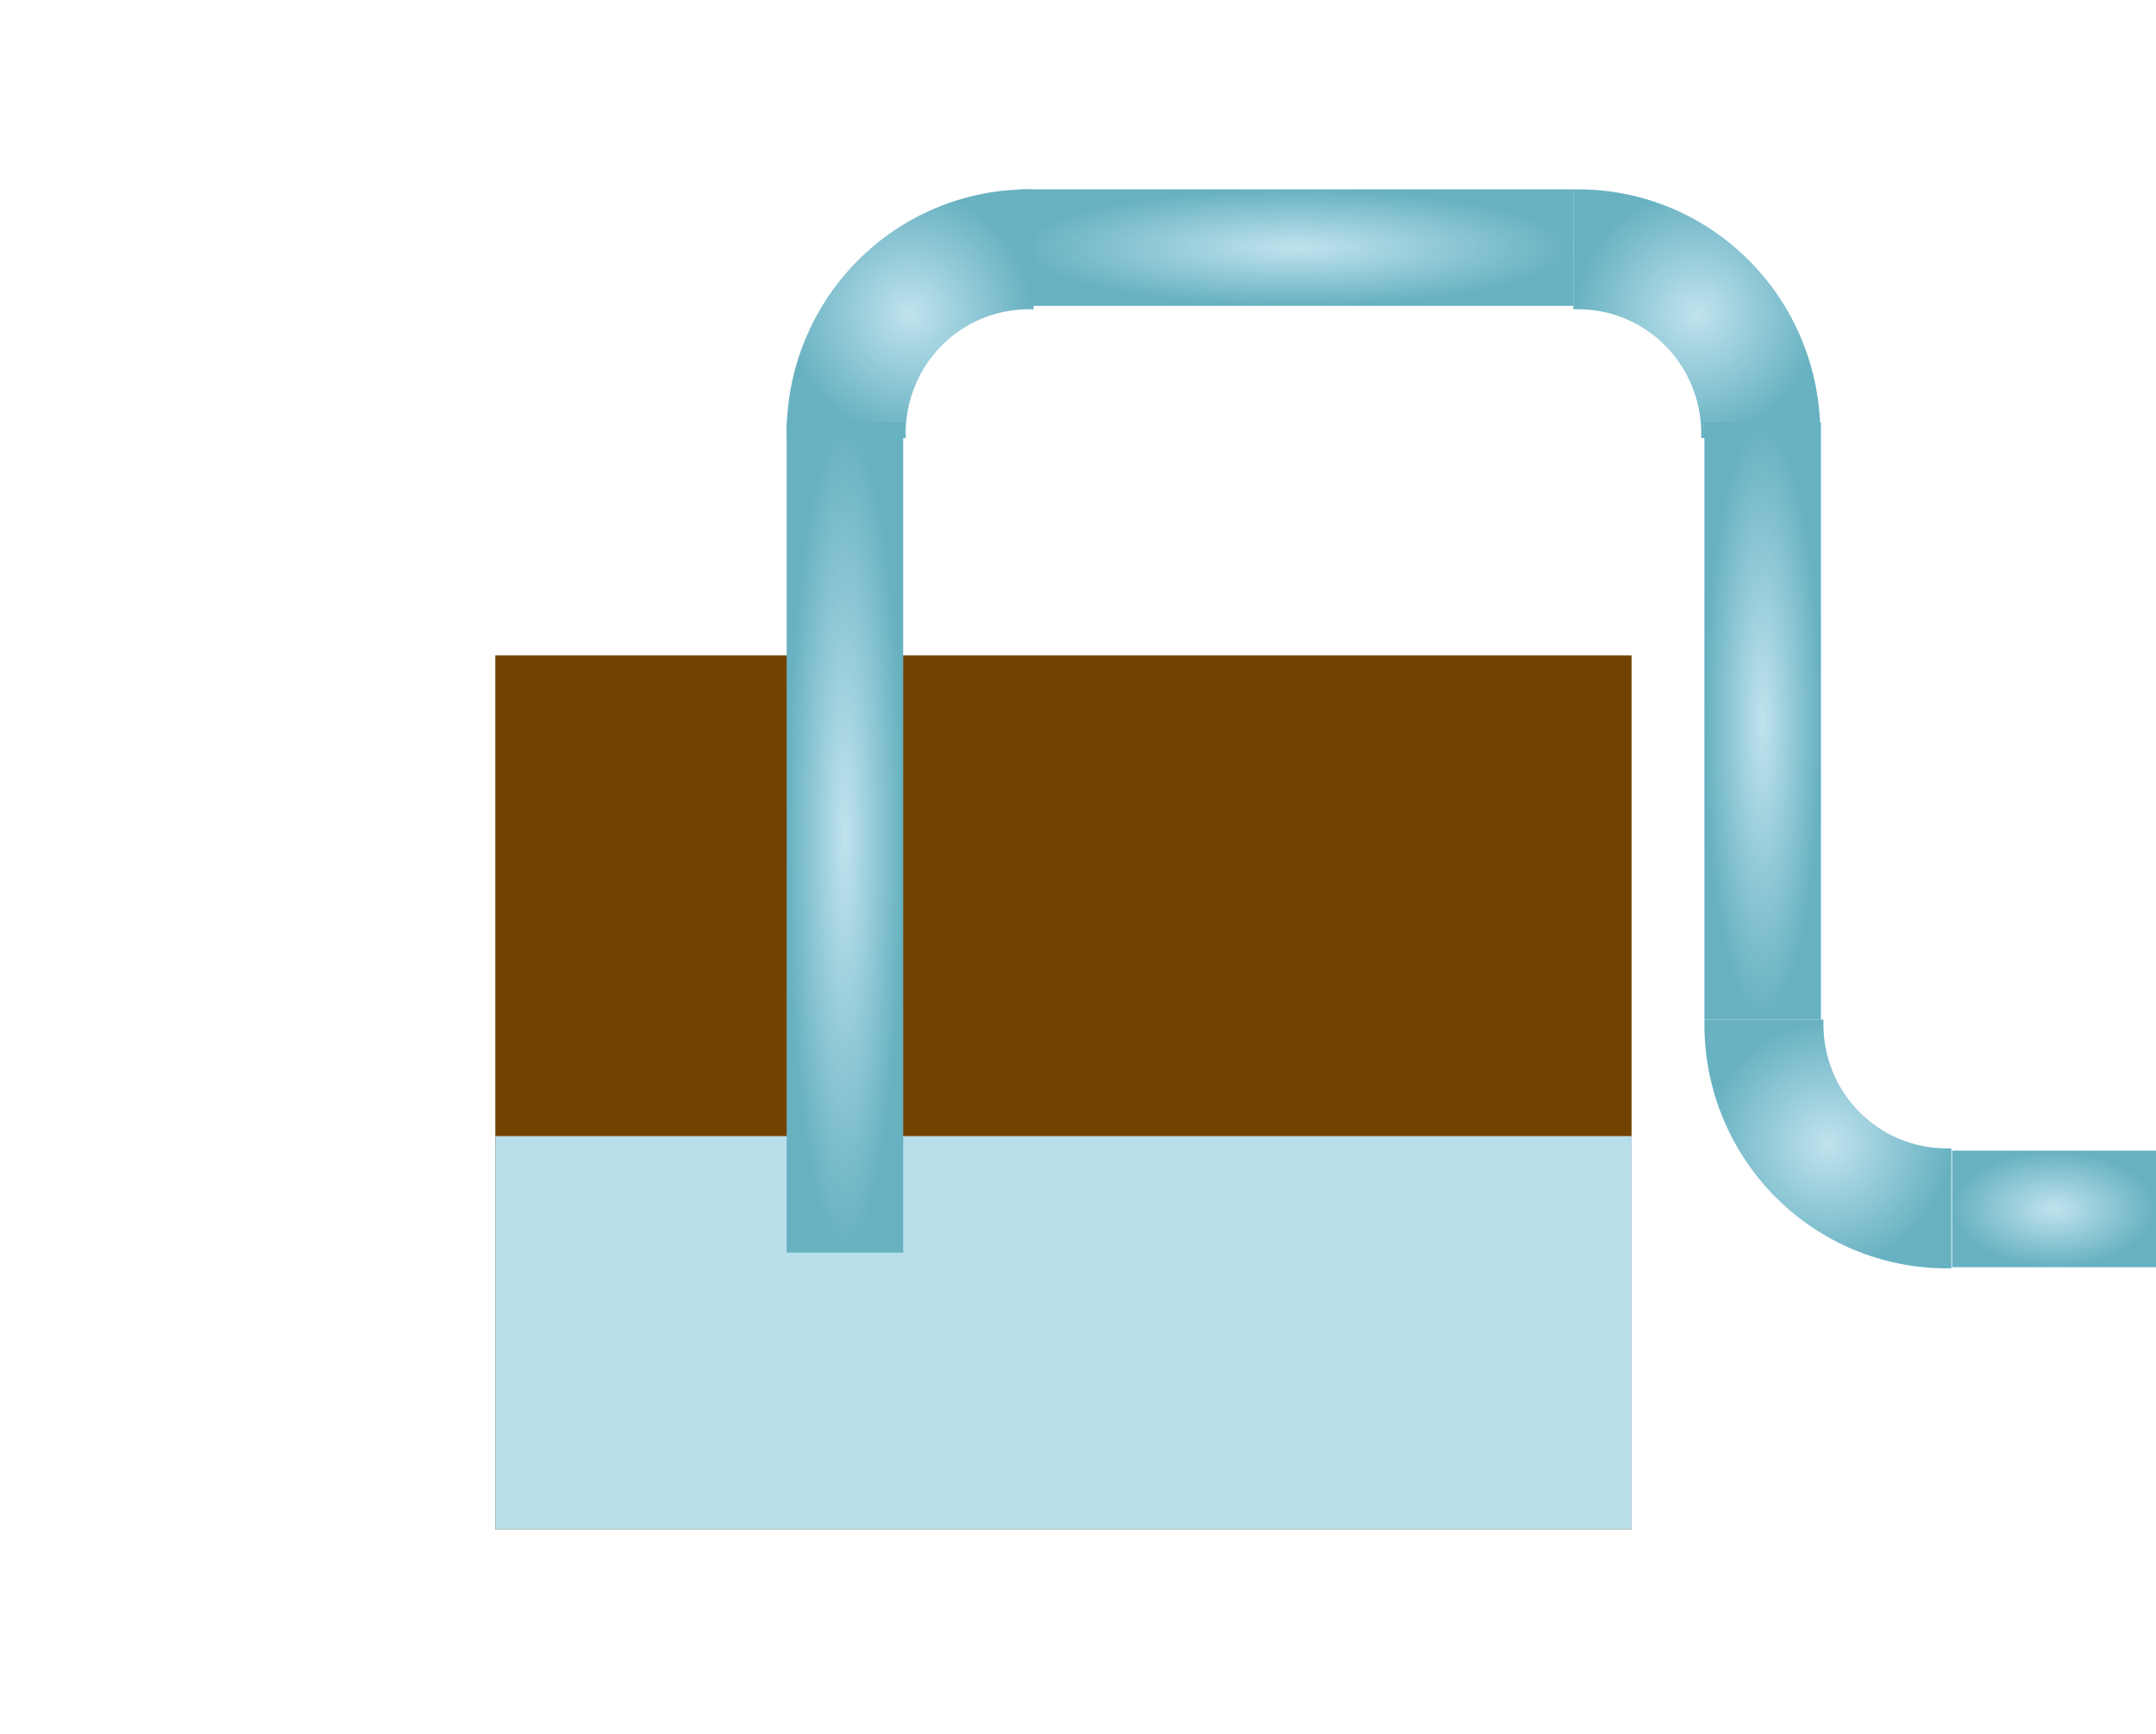
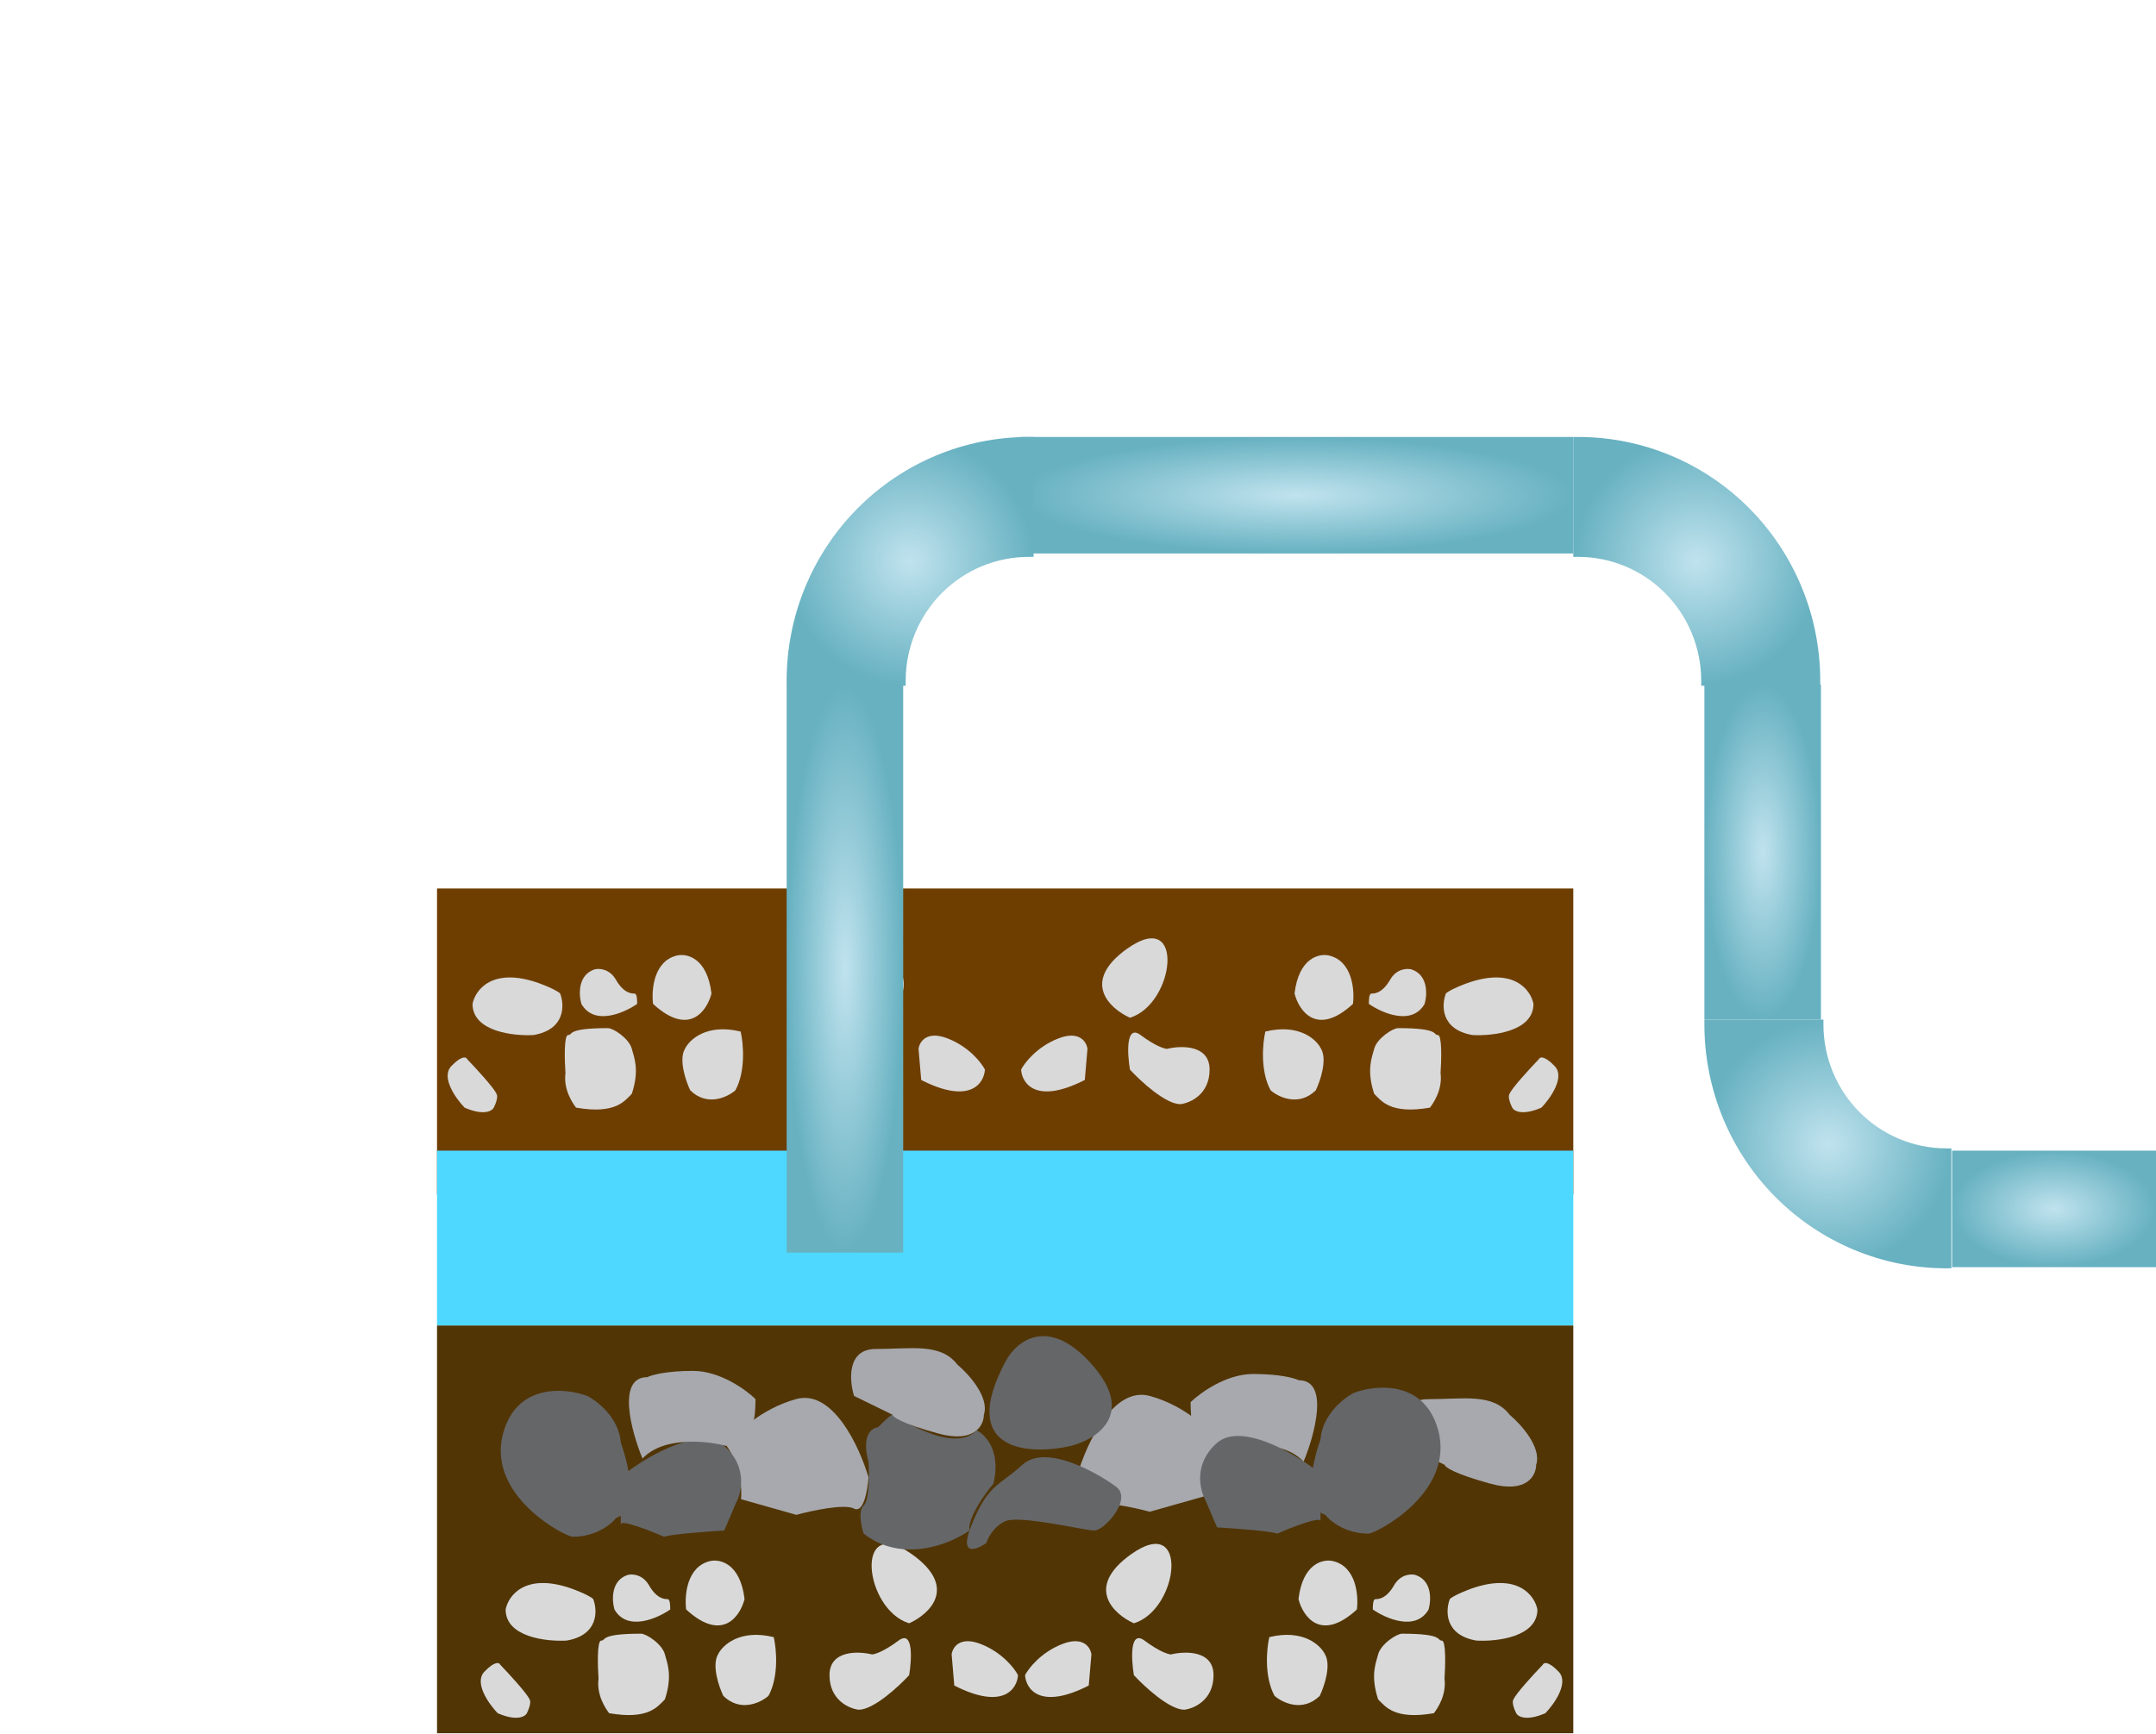
<svg xmlns="http://www.w3.org/2000/svg" width="148" height="119" viewBox="0 0 148 119" fill="none">
-   <rect x="34" y="45" width="78" height="60" fill="#724201" />
-   <path d="M108 13L108 21L70 21L70 13L108 13Z" fill="url(#paint0_radial_5565_795)" />
-   <path d="M148 79L148 87L134 87L134 79L148 79Z" fill="url(#paint1_radial_5565_795)" />
-   <path fill-rule="evenodd" clip-rule="evenodd" d="M70.952 13.002L70.952 21.233L70.582 21.233C68.354 21.242 66.22 22.138 64.645 23.725C63.069 25.312 62.18 27.462 62.171 29.706L62.171 30.078L54 30.078L54 29.704C54.009 25.277 55.759 21.034 58.867 17.903C61.975 14.773 66.187 13.01 70.582 13.001L70.952 13.002Z" fill="url(#paint2_radial_5565_795)" />
-   <path fill-rule="evenodd" clip-rule="evenodd" d="M108 13.002L108 21.233L108.37 21.233C110.598 21.242 112.732 22.138 114.307 23.725C115.883 25.312 116.772 27.462 116.781 29.706L116.781 30.078L124.952 30.078L124.952 29.704C124.942 25.277 123.192 21.034 120.085 17.903C116.977 14.773 112.765 13.01 108.37 13.001L108 13.002Z" fill="url(#paint3_radial_5565_795)" />
-   <path fill-rule="evenodd" clip-rule="evenodd" d="M133.952 87.076L133.952 78.845L133.582 78.845C131.354 78.836 129.22 77.94 127.645 76.353C126.069 74.766 125.18 72.617 125.171 70.372L125.171 70L117 70L117 70.374C117.009 74.801 118.759 79.044 121.867 82.175C124.975 85.305 129.187 87.068 133.582 87.078L133.952 87.076Z" fill="url(#paint4_radial_5565_795)" />
-   <rect x="34" y="78" width="78" height="27" fill="#B8DEEA" />
-   <path d="M54 86L62 86L62 29L54 29L54 86Z" fill="url(#paint5_radial_5565_795)" />
-   <path d="M117 70L125 70L125 29L117 29L117 70Z" fill="url(#paint6_radial_5565_795)" />
+   <path d="M30 61H108V82H30V61Z" fill="#6E3E00" />
+   <rect x="30" y="91" width="78" height="28" fill="#513505" />
+   <path d="M33.896 76.046C34.017 75.809 34.224 75.287 34.078 75.097C33.932 74.717 32.681 73.356 32.073 72.724C32.012 72.565 31.709 72.439 30.98 73.198C30.251 73.958 31.283 75.413 31.891 76.046C33.203 76.616 33.774 76.284 33.896 76.046Z" fill="#D9D9D9" />
+   <path d="M36.994 67.501C33.786 66.362 32.62 67.976 32.438 68.925C32.438 70.824 35.232 71.141 36.629 71.062C38.816 70.682 38.755 69.005 38.452 68.214C38.391 68.135 38.014 67.881 36.994 67.501Z" fill="#D9D9D9" />
+   <path d="M38.998 71.062C38.707 71.062 38.755 72.803 38.816 73.673C38.67 74.812 39.302 75.73 39.545 76.047C42.279 76.521 42.886 75.572 43.372 75.097C43.919 73.436 43.518 72.582 43.372 72.012C43.19 71.3 42.096 70.588 41.732 70.588C38.816 70.588 39.363 71.062 38.998 71.062Z" fill="#D9D9D9" />
+   <path d="M39.91 68.926C40.784 70.445 42.825 69.559 43.737 68.926C43.737 68.689 43.737 68.215 43.554 68.215C43.372 68.215 42.825 68.214 42.279 67.265C41.841 66.505 41.125 66.474 40.821 66.553C39.654 66.933 39.727 68.293 39.91 68.926Z" fill="#D9D9D9" />
+   <path d="M46.47 65.603C44.867 65.983 44.709 67.977 44.83 68.926C47.309 71.204 48.536 69.4 48.84 68.214C48.548 65.746 47.139 65.445 46.47 65.603Z" fill="#D9D9D9" />
+   <path d="M47.017 72.011C46.58 72.77 47.078 74.226 47.382 74.859C48.548 75.998 49.933 75.333 50.48 74.859C51.209 73.529 51.026 71.615 50.844 70.824C48.511 70.254 47.321 71.378 47.017 72.011Z" fill="#D9D9D9" />
+   <path d="M54.671 73.435C54.671 75.144 56.008 75.73 56.676 75.809C57.697 75.809 59.41 74.226 60.139 73.435C60.321 72.328 60.43 70.302 59.41 71.062C58.389 71.821 57.769 72.011 57.587 72.011C56.615 71.773 54.671 71.726 54.671 73.435Z" fill="#D9D9D9" />
+   <path d="M60.139 69.875C61.536 69.242 63.528 67.407 60.321 65.128C56.312 62.28 57.041 68.926 60.139 69.875Z" fill="#D9D9D9" />
+   <path d="M63.054 72.011L63.237 74.147C66.59 75.857 67.55 74.385 67.611 73.435C67.368 72.96 66.517 71.868 65.059 71.299C63.601 70.73 63.115 71.536 63.054 72.011Z" fill="#D9D9D9" />
+   <path d="M36.167 117.622C36.288 117.385 36.495 116.863 36.349 116.673C36.203 116.293 34.952 114.933 34.344 114.3C34.283 114.141 33.98 114.015 33.251 114.774C32.522 115.534 33.554 116.99 34.162 117.622C35.474 118.192 36.045 117.86 36.167 117.622Z" fill="#D9D9D9" />
+   <path d="M39.265 109.077C36.057 107.938 34.891 109.552 34.709 110.501C34.709 112.4 37.503 112.717 38.9 112.638C41.087 112.258 41.026 110.581 40.723 109.79C40.662 109.711 40.285 109.457 39.265 109.077Z" fill="#D9D9D9" />
+   <path d="M41.269 112.639C40.978 112.639 41.026 114.379 41.087 115.249C40.941 116.389 41.573 117.306 41.816 117.623C44.55 118.097 45.157 117.148 45.643 116.673C46.19 115.012 45.789 114.158 45.643 113.588C45.461 112.876 44.368 112.164 44.003 112.164C41.087 112.164 41.634 112.639 41.269 112.639Z" fill="#D9D9D9" />
+   <path d="M42.181 110.503C43.055 112.022 45.096 111.135 46.008 110.503C46.008 110.265 46.008 109.791 45.825 109.791C45.643 109.791 45.096 109.791 44.55 108.841C44.112 108.082 43.396 108.05 43.092 108.129C41.925 108.509 41.998 109.87 42.181 110.503Z" fill="#D9D9D9" />
+   <path d="M48.741 107.179C47.138 107.559 46.98 109.553 47.101 110.502C49.58 112.78 50.807 110.977 51.111 109.79C50.819 107.322 49.41 107.021 48.741 107.179Z" fill="#D9D9D9" />
+   <path d="M49.288 113.587C48.851 114.346 49.349 115.802 49.653 116.435C50.819 117.574 52.204 116.91 52.751 116.435C53.48 115.106 53.297 113.191 53.115 112.4C50.782 111.831 49.592 112.954 49.288 113.587Z" fill="#D9D9D9" />
+   <path d="M56.942 115.011C56.942 116.72 58.279 117.306 58.947 117.385C59.968 117.385 61.681 115.802 62.41 115.011C62.592 113.904 62.701 111.878 61.681 112.638C60.66 113.397 60.041 113.587 59.858 113.587C58.886 113.35 56.942 113.302 56.942 115.011Z" fill="#D9D9D9" />
+   <path d="M62.41 111.451C63.807 110.818 65.799 108.983 62.592 106.704C58.583 103.856 59.312 110.502 62.41 111.451Z" fill="#D9D9D9" />
+   <path d="M65.326 113.587L65.508 115.724C68.861 117.433 69.821 115.961 69.882 115.011C69.639 114.537 68.788 113.445 67.33 112.875C65.872 112.306 65.386 113.113 65.326 113.587Z" fill="#D9D9D9" />
+   <path d="M103.808 76.046C103.687 75.809 103.48 75.287 103.626 75.097C103.772 74.717 105.023 73.356 105.631 72.724C105.692 72.565 105.995 72.439 106.724 73.198C107.453 73.958 106.421 75.413 105.813 76.046C104.501 76.616 103.93 76.284 103.808 76.046Z" fill="#D9D9D9" />
+   <path d="M100.71 67.501C103.918 66.362 105.084 67.976 105.266 68.925C105.266 70.824 102.472 71.141 101.075 71.062C98.888 70.682 98.949 69.005 99.252 68.214C99.313 68.135 99.69 67.881 100.71 67.501Z" fill="#D9D9D9" />
+   <path d="M98.706 71.062C98.997 71.062 98.949 72.803 98.888 73.673C99.034 74.812 98.402 75.73 98.159 76.047C95.425 76.521 94.818 75.572 94.332 75.097C93.785 73.436 94.186 72.582 94.332 72.012C94.514 71.3 95.608 70.588 95.972 70.588C98.888 70.588 98.341 71.062 98.706 71.062Z" fill="#D9D9D9" />
+   <path d="M97.794 68.926C96.92 70.445 94.879 69.559 93.967 68.926C93.967 68.689 93.967 68.215 94.15 68.215C94.332 68.215 94.879 68.214 95.425 67.265C95.863 66.505 96.579 66.474 96.883 66.553C98.05 66.933 97.977 68.293 97.794 68.926Z" fill="#D9D9D9" />
+   <path d="M91.234 65.603C92.837 65.983 92.995 67.977 92.874 68.926C90.395 71.204 89.168 69.4 88.865 68.214C89.156 65.746 90.565 65.445 91.234 65.603Z" fill="#D9D9D9" />
+   <path d="M90.687 72.011C91.124 72.77 90.626 74.226 90.322 74.859C89.156 75.998 87.771 75.333 87.224 74.859C86.495 73.529 86.678 71.615 86.86 70.824C89.192 70.254 90.383 71.378 90.687 72.011Z" fill="#D9D9D9" />
+   <path d="M83.033 73.435C83.033 75.144 81.696 75.73 81.028 75.809C80.007 75.809 78.294 74.226 77.565 73.435C77.383 72.328 77.274 70.302 78.294 71.062C79.315 71.821 79.935 72.011 80.117 72.011C81.089 71.773 83.033 71.726 83.033 73.435Z" fill="#D9D9D9" />
+   <path d="M77.565 69.875C76.168 69.242 74.176 67.407 77.383 65.128C81.392 62.28 80.663 68.926 77.565 69.875Z" fill="#D9D9D9" />
+   <path d="M74.65 72.011L74.467 74.147C71.114 75.857 70.154 74.385 70.094 73.435C70.336 72.96 71.187 71.868 72.645 71.299C74.103 70.73 74.589 71.536 74.65 72.011Z" fill="#D9D9D9" />
+   <path d="M104.079 117.622C103.958 117.385 103.751 116.863 103.897 116.673C104.043 116.293 105.294 114.933 105.902 114.3C105.963 114.141 106.266 114.015 106.995 114.774C107.724 115.534 106.692 116.99 106.084 117.622C104.772 118.192 104.201 117.86 104.079 117.622Z" fill="#D9D9D9" />
+   <path d="M100.981 109.077C104.189 107.938 105.355 109.552 105.537 110.501C105.537 112.4 102.743 112.717 101.346 112.638C99.159 112.258 99.22 110.581 99.523 109.79C99.584 109.711 99.961 109.457 100.981 109.077Z" fill="#D9D9D9" />
+   <path d="M98.977 112.639C99.268 112.639 99.22 114.379 99.159 115.249C99.305 116.389 98.673 117.306 98.43 117.623C95.696 118.097 95.089 117.148 94.603 116.673C94.056 115.012 94.457 114.158 94.603 113.588C94.785 112.876 95.879 112.164 96.243 112.164C99.159 112.164 98.612 112.639 98.977 112.639Z" fill="#D9D9D9" />
+   <path d="M98.066 110.503C97.191 112.022 95.15 111.135 94.238 110.503C94.238 110.265 94.238 109.791 94.421 109.791C94.603 109.791 95.15 109.791 95.696 108.841C96.134 108.082 96.85 108.05 97.154 108.129C98.321 108.509 98.248 109.87 98.066 110.503Z" fill="#D9D9D9" />
+   <path d="M91.505 107.179C93.108 107.559 93.266 109.553 93.145 110.502C90.666 112.78 89.439 110.977 89.135 109.79C89.427 107.322 90.836 107.021 91.505 107.179Z" fill="#D9D9D9" />
+   <path d="M90.958 113.587C91.395 114.346 90.897 115.802 90.594 116.435C89.427 117.574 88.042 116.91 87.495 116.435C86.766 115.106 86.949 113.191 87.131 112.4C89.463 111.831 90.654 112.954 90.958 113.587Z" fill="#D9D9D9" />
+   <path d="M83.304 115.011C83.304 116.72 81.967 117.306 81.299 117.385C80.278 117.385 78.565 115.802 77.836 115.011C77.654 113.904 77.545 111.878 78.565 112.638C79.586 113.397 80.206 113.587 80.388 113.587C81.36 113.35 83.304 113.302 83.304 115.011Z" fill="#D9D9D9" />
+   <path d="M77.836 111.451C76.439 110.818 74.447 108.983 77.654 106.704C81.663 103.856 80.935 110.502 77.836 111.451Z" fill="#D9D9D9" />
+   <path d="M74.921 113.587L74.738 115.724C71.385 117.433 70.425 115.961 70.365 115.011C70.608 114.537 71.458 113.445 72.916 112.875C74.374 112.306 74.86 113.113 74.921 113.587Z" fill="#D9D9D9" />
+   <rect x="30" y="79" width="78" height="12" fill="#4ED8FF" />
+   <path d="M74.964 103.362C75.624 103.018 77.88 103.506 78.925 103.792L82.72 102.718C82.588 100.999 83.326 99.566 83.71 99.064C83.16 98.276 81.433 96.528 78.925 95.841C76.417 95.153 74.579 99.136 73.974 101.213C74.029 102.073 74.304 103.706 74.964 103.362Z" fill="#A8A9AE" />
+   <path d="M83.71 99.492L81.895 97.773C81.763 97.647 81.73 96.718 81.73 96.268C82.39 95.624 84.173 94.334 86.021 94.334C87.869 94.334 88.881 94.621 89.156 94.764C91.269 94.764 90.256 98.489 89.486 100.352C88.034 98.804 85.031 99.134 83.71 99.492Z" fill="#A8A9AE" />
+   <path d="M66.548 105.082C66.416 104.222 67.593 102.575 68.198 101.858C68.727 99.623 67.648 98.491 67.043 98.205C65.393 99.924 61.433 97.13 61.268 97.13C61.136 97.13 60.553 97.703 60.278 97.99C59.221 98.162 59.397 99.637 59.617 100.354C59.672 101.213 59.683 103.019 59.287 103.363C58.891 103.706 59.122 104.795 59.287 105.297C61.928 107.36 65.228 106.013 66.548 105.082Z" fill="#656668" />
+   <path d="M69.024 104.437C68.231 104.781 67.813 105.583 67.703 105.942C66.988 106.443 65.789 106.887 66.713 104.652C67.868 101.858 68.528 102.073 70.179 100.569C71.829 99.064 75.459 101.213 76.615 102.073C77.77 102.933 75.789 105.082 75.129 105.082C74.469 105.082 70.014 104.007 69.024 104.437Z" fill="#656668" />
+   <path d="M69.024 93.477C65.723 99.666 70.619 99.924 73.479 99.279C75.239 98.849 78.001 97.13 74.964 93.692C71.928 90.253 69.739 92.115 69.024 93.477Z" fill="#656668" />
+   <path d="M58.627 103.575C57.967 103.231 55.712 103.718 54.667 104.005L50.871 102.931C51.003 101.211 50.266 99.779 49.881 99.277C50.431 98.489 52.158 96.741 54.667 96.053C57.175 95.366 59.012 99.349 59.617 101.426C59.562 102.286 59.287 103.919 58.627 103.575Z" fill="#A8A9AE" />
+   <path d="M39.32 105.511C38.825 105.511 33.379 102.718 34.534 98.419C35.458 94.981 38.77 95.267 40.31 95.841C41.025 96.199 42.488 97.345 42.62 99.064C42.807 99.576 43.012 100.276 43.139 100.998C44.671 99.852 48.132 97.903 49.716 99.279C51.3 100.654 50.926 102.431 50.541 103.147L49.716 105.082C48.506 105.153 45.987 105.34 45.591 105.511C44.601 105.082 42.62 104.308 42.62 104.652C42.62 104.776 42.61 104.505 42.612 104.061C42.517 104.129 42.41 104.183 42.29 104.222C41.96 104.652 40.904 105.511 39.32 105.511Z" fill="#656668" />
+   <path d="M49.881 99.279L51.697 97.56C51.828 97.435 51.861 96.505 51.861 96.055C51.201 95.411 49.419 94.121 47.571 94.121C45.723 94.121 44.711 94.408 44.435 94.551C42.323 94.551 43.335 98.276 44.105 100.139C45.558 98.591 48.561 98.921 49.881 99.279Z" fill="#A8A9AE" />
+   <path d="M58.627 95.841L61.268 97.13C61.268 97.274 61.895 97.733 64.403 98.42C66.911 99.108 67.538 97.847 67.538 97.13C67.934 95.927 66.493 94.337 65.723 93.692C64.568 92.188 62.588 92.617 60.112 92.617C58.132 92.617 58.297 94.766 58.627 95.841Z" fill="#A8A9AE" />
+   <path d="M96.538 99.286L99.178 100.576C99.178 100.719 99.806 101.178 102.314 101.866C104.822 102.553 105.449 101.292 105.449 100.576C105.845 99.372 104.404 97.782 103.634 97.137C102.479 95.633 100.499 96.063 98.023 96.063C96.043 96.063 96.208 98.212 96.538 99.286Z" fill="#A8A9AE" />
+   <path d="M93.942 105.295C94.437 105.295 99.883 102.501 98.727 98.203C97.803 94.764 94.492 95.051 92.952 95.624C92.237 95.982 90.773 97.128 90.641 98.847C90.454 99.359 90.249 100.059 90.123 100.781C88.591 99.635 85.13 97.687 83.546 99.062C81.961 100.438 82.335 102.214 82.72 102.931L83.546 104.865C84.756 104.936 87.275 105.123 87.671 105.295C88.661 104.865 90.641 104.091 90.641 104.435C90.641 104.559 90.651 104.288 90.65 103.845C90.745 103.912 90.852 103.966 90.972 104.005C91.302 104.435 92.358 105.295 93.942 105.295Z" fill="#656668" />
+   <path d="M108 30L108 38L70 38L70 30L108 30Z" fill="url(#paint0_radial_5625_852)" />
+   <path d="M148 79L148 87L134 87L134 79L148 79Z" fill="url(#paint1_radial_5625_852)" />
+   <path fill-rule="evenodd" clip-rule="evenodd" d="M70.952 30.002L70.952 38.233L70.582 38.233C68.354 38.242 66.22 39.138 64.645 40.725C63.069 42.312 62.18 44.462 62.171 46.706L62.171 47.078L54 47.078L54 46.704C54.009 42.277 55.759 38.034 58.867 34.903C61.975 31.773 66.187 30.01 70.582 30.001L70.952 30.002Z" fill="url(#paint2_radial_5625_852)" />
+   <path fill-rule="evenodd" clip-rule="evenodd" d="M108 30.002L108 38.233L108.37 38.233C110.598 38.242 112.732 39.138 114.307 40.725C115.883 42.312 116.772 44.462 116.781 46.706L116.781 47.078L124.952 47.078L124.952 46.704C124.942 42.277 123.192 38.034 120.085 34.903C116.977 31.773 112.765 30.01 108.37 30.001L108 30.002Z" fill="url(#paint3_radial_5625_852)" />
+   <path fill-rule="evenodd" clip-rule="evenodd" d="M133.952 87.076L133.952 78.845L133.582 78.845C131.354 78.836 129.22 77.94 127.645 76.353C126.069 74.766 125.18 72.617 125.171 70.372L125.171 70L117 70L117 70.374C117.009 74.801 118.759 79.044 121.867 82.175C124.975 85.305 129.187 87.068 133.582 87.078L133.952 87.076Z" fill="url(#paint4_radial_5625_852)" />
+   <path d="M54 86L62 86L62 47L54 47L54 86Z" fill="url(#paint5_radial_5625_852)" />
+   <path d="M117 70L125 70L125 47L117 47L117 70Z" fill="url(#paint6_radial_5625_852)" />
  <defs>
-     <radialGradient id="paint0_radial_5565_795" cx="0" cy="0" r="1" gradientUnits="userSpaceOnUse" gradientTransform="translate(89 17) rotate(-180) scale(19 4)">
+     <radialGradient id="paint0_radial_5625_852" cx="0" cy="0" r="1" gradientUnits="userSpaceOnUse" gradientTransform="translate(89 34) rotate(-180) scale(19 4)">
      <stop stop-color="#C0E3EE" />
      <stop offset="1" stop-color="#67B1C1" />
    </radialGradient>
-     <radialGradient id="paint1_radial_5565_795" cx="0" cy="0" r="1" gradientUnits="userSpaceOnUse" gradientTransform="translate(141 83) rotate(-180) scale(7 4)">
+     <radialGradient id="paint1_radial_5625_852" cx="0" cy="0" r="1" gradientUnits="userSpaceOnUse" gradientTransform="translate(141 83) rotate(-180) scale(7 4)">
      <stop stop-color="#C0E3EE" />
      <stop offset="1" stop-color="#67B1C1" />
    </radialGradient>
-     <radialGradient id="paint2_radial_5565_795" cx="0" cy="0" r="1" gradientUnits="userSpaceOnUse" gradientTransform="translate(62.4759 21.5394) rotate(-90) scale(8.53874 8.47589)">
+     <radialGradient id="paint2_radial_5625_852" cx="0" cy="0" r="1" gradientUnits="userSpaceOnUse" gradientTransform="translate(62.4759 38.5394) rotate(-90) scale(8.53874 8.47589)">
      <stop stop-color="#C0E3EE" />
      <stop offset="1" stop-color="#67B1C1" />
    </radialGradient>
-     <radialGradient id="paint3_radial_5565_795" cx="0" cy="0" r="1" gradientUnits="userSpaceOnUse" gradientTransform="translate(116.476 21.5394) rotate(-90) scale(8.53874 8.47589)">
+     <radialGradient id="paint3_radial_5625_852" cx="0" cy="0" r="1" gradientUnits="userSpaceOnUse" gradientTransform="translate(116.476 38.5394) rotate(-90) scale(8.53874 8.47589)">
      <stop stop-color="#C0E3EE" />
      <stop offset="1" stop-color="#67B1C1" />
    </radialGradient>
-     <radialGradient id="paint4_radial_5565_795" cx="0" cy="0" r="1" gradientUnits="userSpaceOnUse" gradientTransform="translate(125.476 78.5387) rotate(90) scale(8.53874 8.47589)">
+     <radialGradient id="paint4_radial_5625_852" cx="0" cy="0" r="1" gradientUnits="userSpaceOnUse" gradientTransform="translate(125.476 78.5387) rotate(90) scale(8.53874 8.47589)">
      <stop stop-color="#C0E3EE" />
      <stop offset="1" stop-color="#67B1C1" />
    </radialGradient>
-     <radialGradient id="paint5_radial_5565_795" cx="0" cy="0" r="1" gradientUnits="userSpaceOnUse" gradientTransform="translate(58 57.5) rotate(-90) scale(28.5 4)">
+     <radialGradient id="paint5_radial_5625_852" cx="0" cy="0" r="1" gradientUnits="userSpaceOnUse" gradientTransform="translate(58 66.5) rotate(-90) scale(19.5 4)">
      <stop stop-color="#C0E3EE" />
      <stop offset="1" stop-color="#67B1C1" />
    </radialGradient>
-     <radialGradient id="paint6_radial_5565_795" cx="0" cy="0" r="1" gradientUnits="userSpaceOnUse" gradientTransform="translate(121 49.5) rotate(-90) scale(20.5 4)">
+     <radialGradient id="paint6_radial_5625_852" cx="0" cy="0" r="1" gradientUnits="userSpaceOnUse" gradientTransform="translate(121 58.5) rotate(-90) scale(11.5 4)">
      <stop stop-color="#C0E3EE" />
      <stop offset="1" stop-color="#67B1C1" />
    </radialGradient>
  </defs>
</svg>
